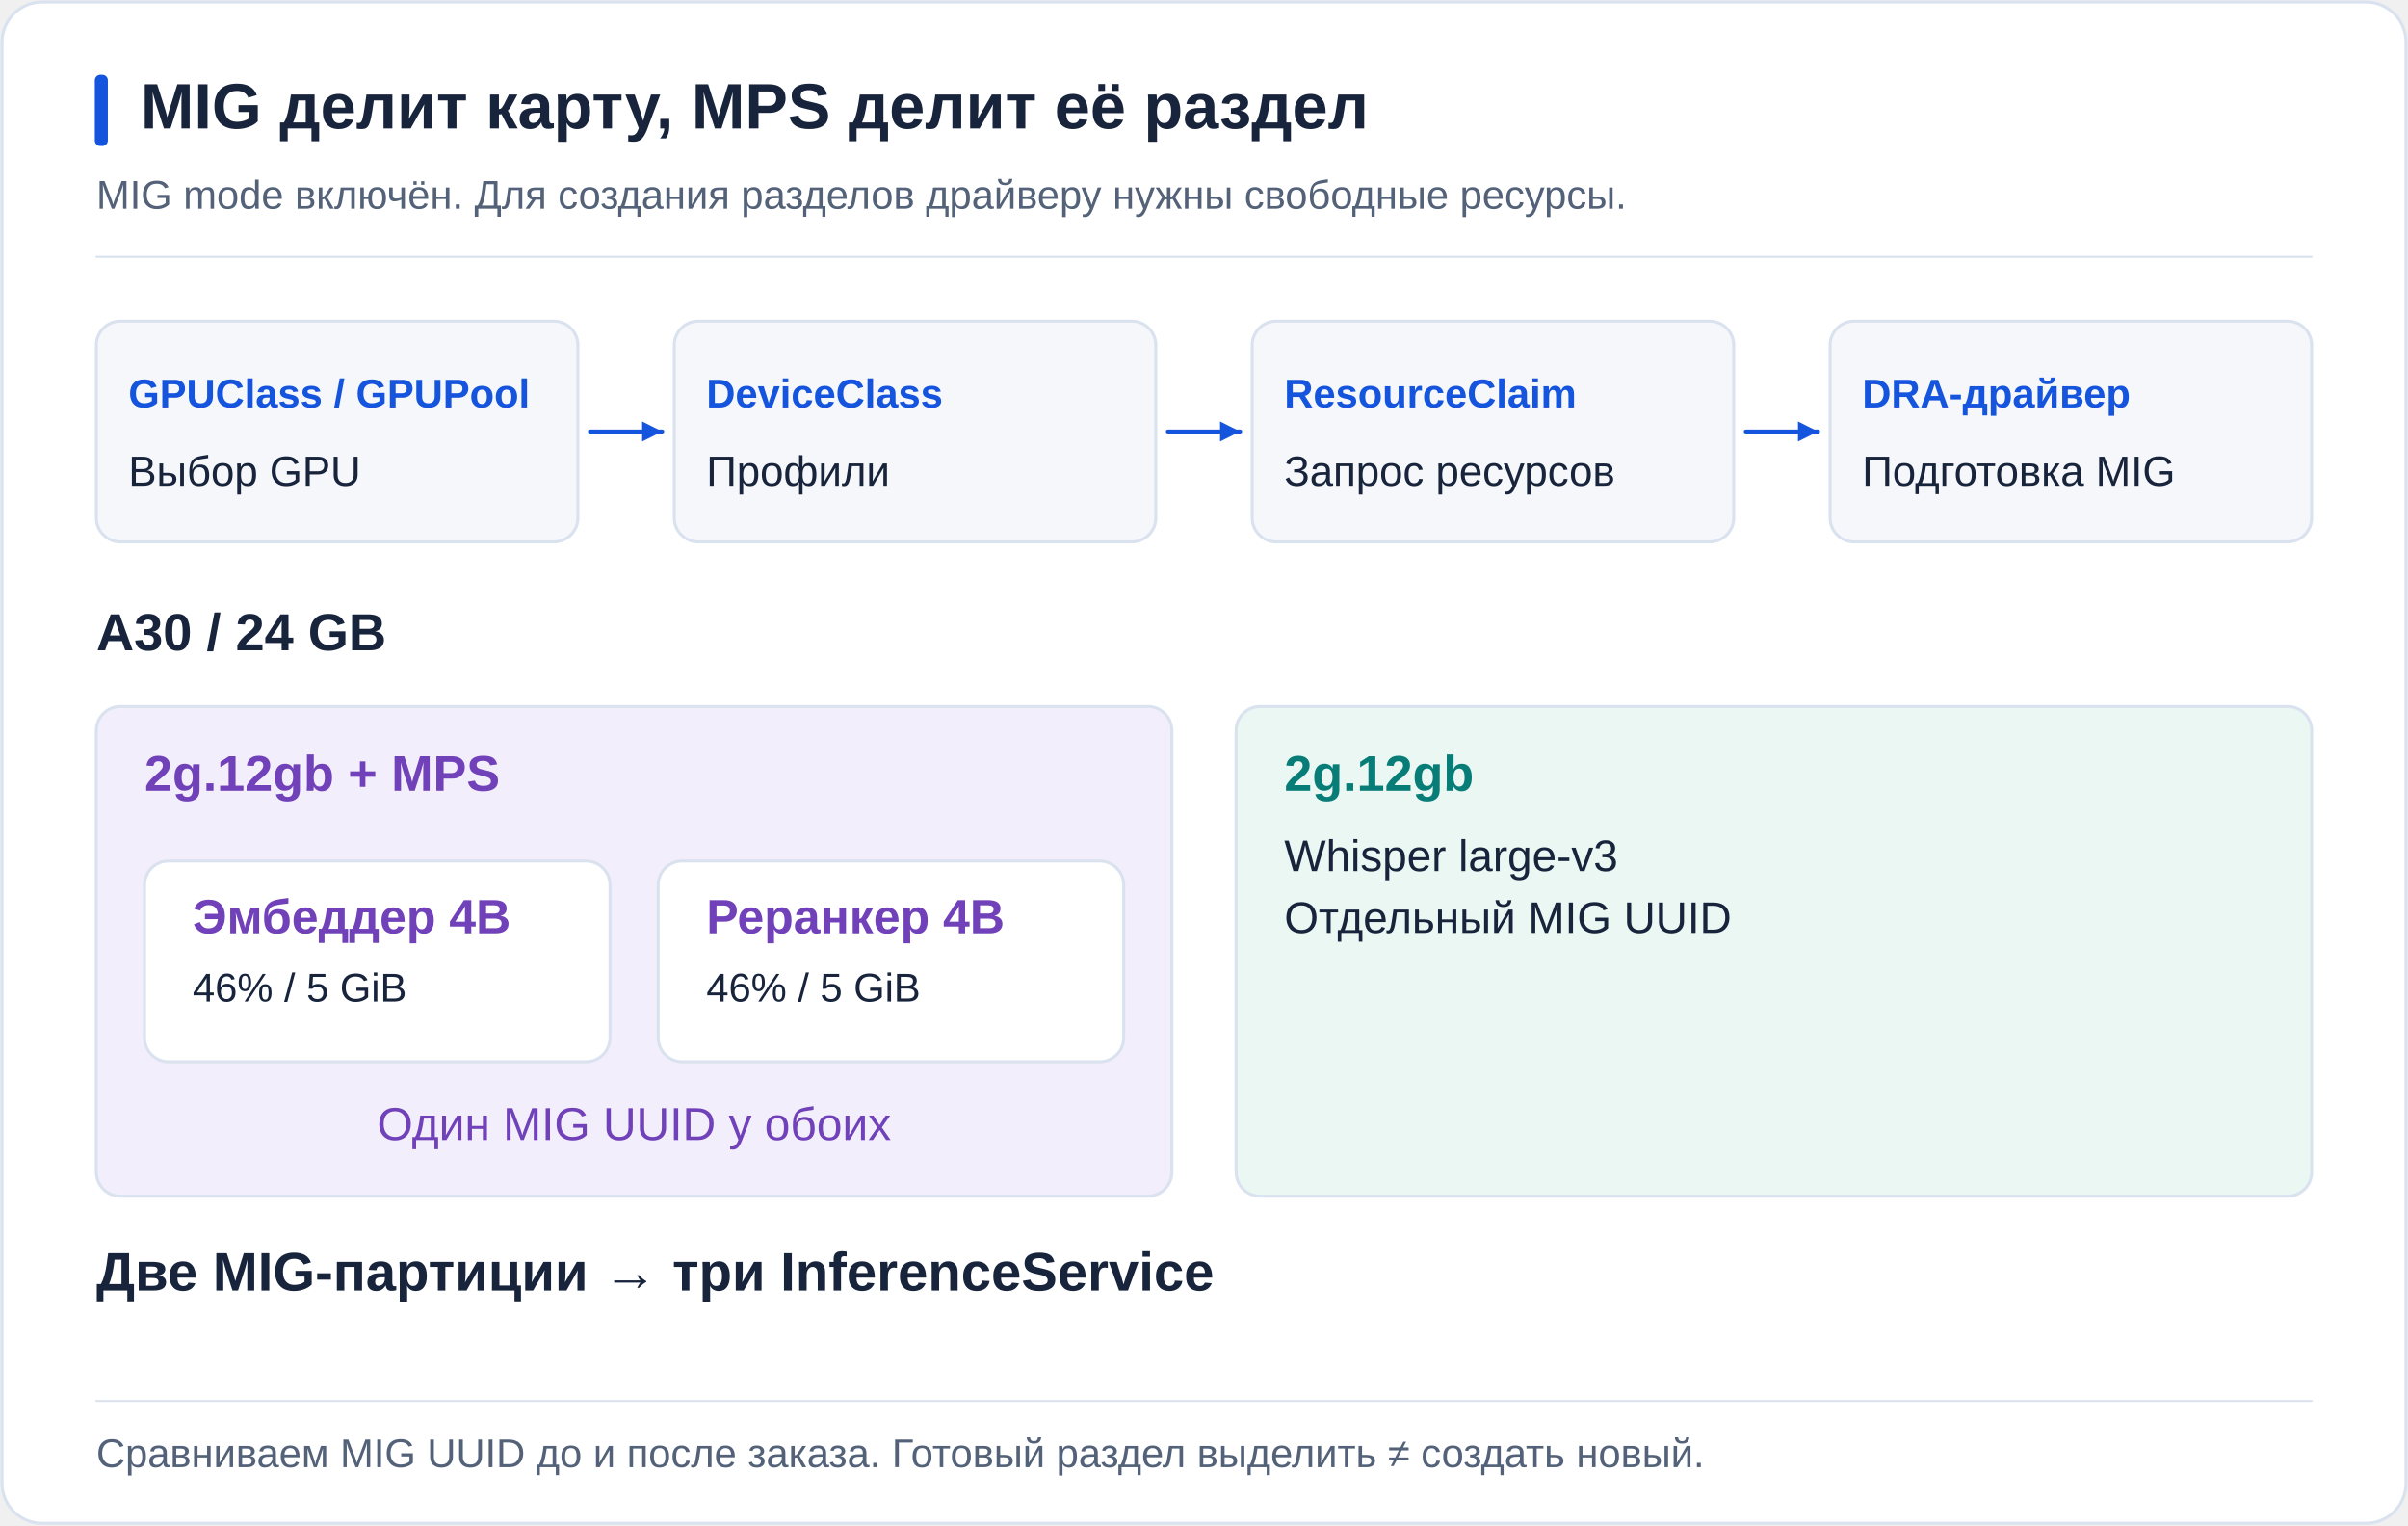
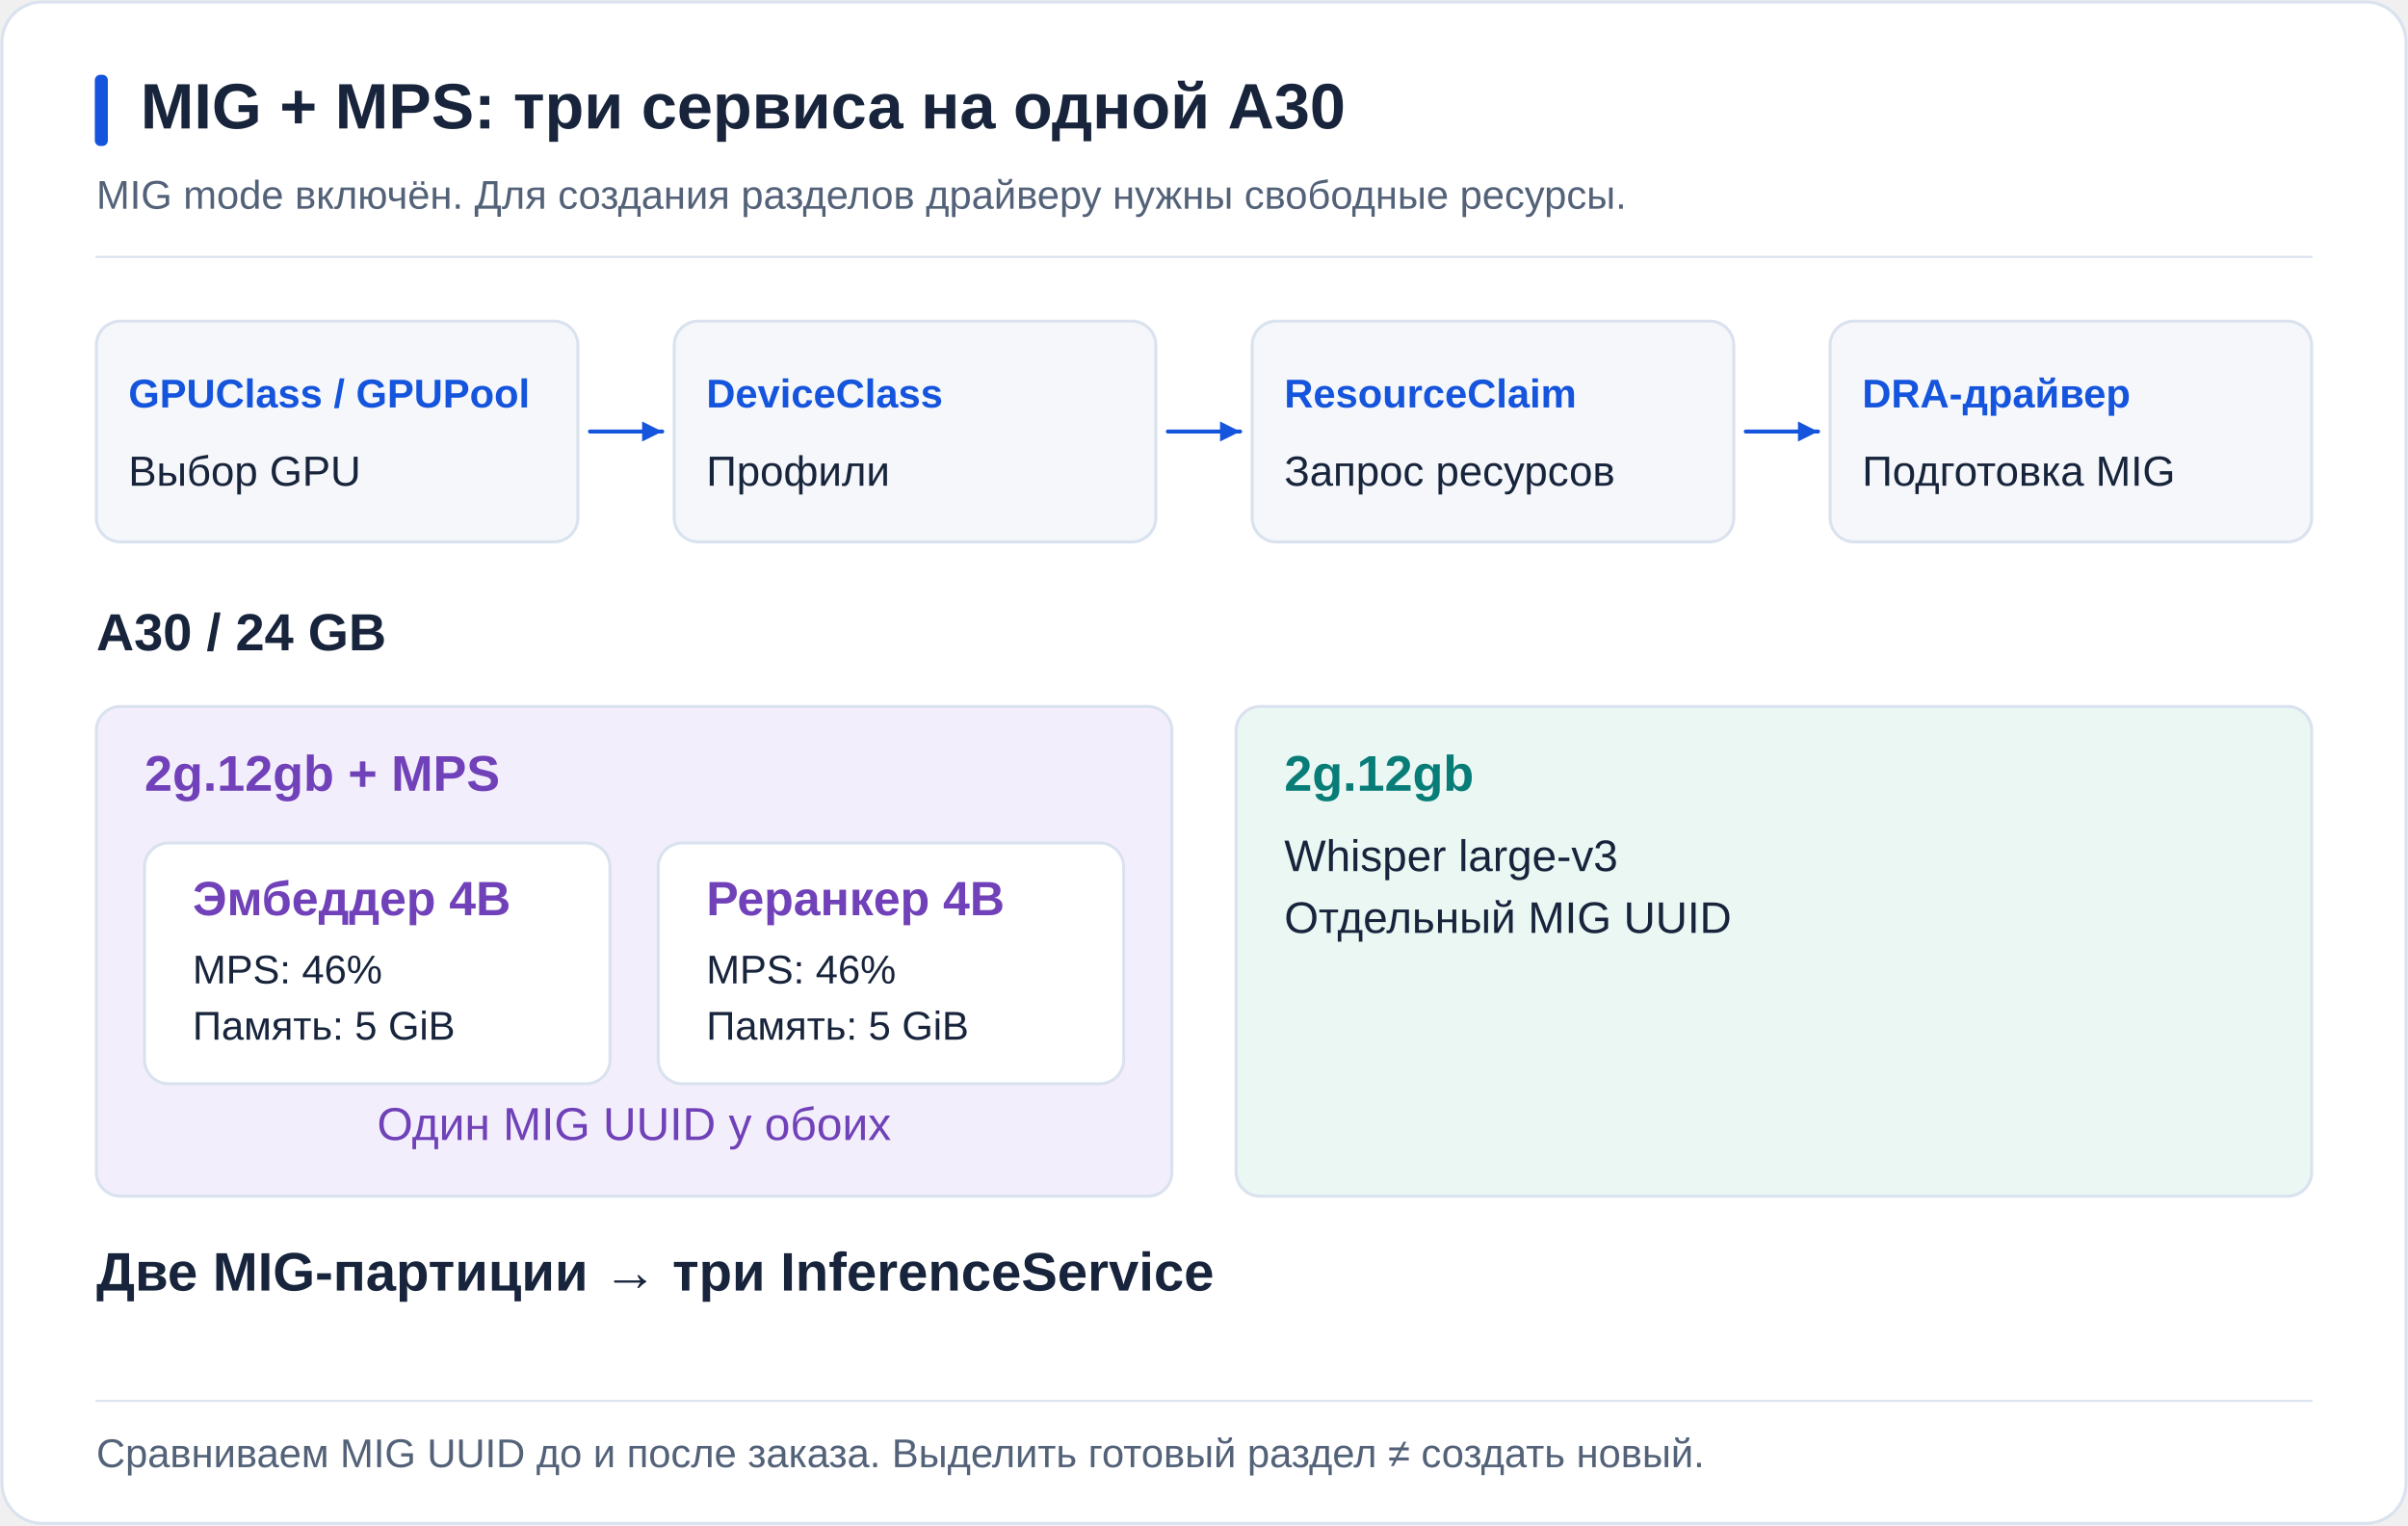
<svg xmlns="http://www.w3.org/2000/svg" width="1200" height="760" viewBox="0 0 1200 760" role="img" aria-labelledby="title desc" data-design="hardfest-v2">
  <defs>
    <marker id="arrow-1554dc" viewBox="0 0 10 10" refX="10" refY="5" markerWidth="10" markerHeight="10" markerUnits="userSpaceOnUse" orient="auto">
      <path d="M0 0 L10 5 L0 10 Z" fill="#1554dc" />
    </marker>
    <marker id="arrow-087d78" viewBox="0 0 10 10" refX="10" refY="5" markerWidth="10" markerHeight="10" markerUnits="userSpaceOnUse" orient="auto">
      <path d="M0 0 L10 5 L0 10 Z" fill="#087d78" />
    </marker>
    <marker id="arrow-7041b8" viewBox="0 0 10 10" refX="10" refY="5" markerWidth="10" markerHeight="10" markerUnits="userSpaceOnUse" orient="auto">
      <path d="M0 0 L10 5 L0 10 Z" fill="#7041b8" />
    </marker>
    <marker id="arrow-536278" viewBox="0 0 10 10" refX="10" refY="5" markerWidth="10" markerHeight="10" markerUnits="userSpaceOnUse" orient="auto">
      <path d="M0 0 L10 5 L0 10 Z" fill="#536278" />
    </marker>
  </defs>
-   <style>text{font-family:Arial,Helvetica,sans-serif;font-variant-numeric:tabular-nums}</style>
+   <style>text{font-family:Arial,Helvetica,sans-serif;font-variant-numeric:tabular-nums}.formula{font-family:"DejaVu Sans Mono",Menlo,Consolas,monospace}</style>
  <rect x="1" y="1" width="1198" height="758" rx="20" fill="#ffffff" stroke="#d9e2ee" stroke-width="1.5" />
  <rect x="48" y="38" width="5" height="34" rx="2" fill="#1554dc" stroke="#1554dc" stroke-width="1.5" />
  <text x="70" y="64" font-size="32" fill="#17243b" text-anchor="start" font-weight="700" data-max-width="1082">
-     <tspan x="70" dy="0">MIG делит карту, MPS делит её раздел</tspan>
+     <tspan x="70" dy="0">MIG + MPS: три сервиса на одной A30</tspan>
  </text>
  <text x="48" y="104" font-size="20" fill="#536278" text-anchor="start" data-max-width="1104">
    <tspan x="48" dy="0">MIG mode включён. Для создания разделов драйверу нужны свободные ресурсы.</tspan>
  </text>
  <path d="M48 128 H1152" fill="none" stroke="#d9e2ee" stroke-width="1" stroke-linejoin="round" stroke-linecap="round" />
  <rect x="48" y="160" width="240" height="110" rx="12" fill="#f5f7fa" stroke="#d9e2ee" stroke-width="1.5" data-node="true" />
  <text x="64" y="203" font-size="20" fill="#1554dc" text-anchor="start" font-weight="700">
    <tspan x="64" dy="0">GPUClass / GPUPool</tspan>
  </text>
  <text x="64" y="242" font-size="21" fill="#17243b" text-anchor="start">
    <tspan x="64" dy="0">Выбор GPU</tspan>
  </text>
  <path d="M294 215.0 L330 215.0" fill="none" stroke="#1554dc" stroke-width="2" stroke-linejoin="round" stroke-linecap="round" marker-end="url(#arrow-1554dc)" data-connector="true" />
  <rect x="336" y="160" width="240" height="110" rx="12" fill="#f5f7fa" stroke="#d9e2ee" stroke-width="1.5" data-node="true" />
  <text x="352" y="203" font-size="20" fill="#1554dc" text-anchor="start" font-weight="700">
    <tspan x="352" dy="0">DeviceClass</tspan>
  </text>
  <text x="352" y="242" font-size="21" fill="#17243b" text-anchor="start">
    <tspan x="352" dy="0">Профили</tspan>
  </text>
  <path d="M582 215.0 L618 215.0" fill="none" stroke="#1554dc" stroke-width="2" stroke-linejoin="round" stroke-linecap="round" marker-end="url(#arrow-1554dc)" data-connector="true" />
  <rect x="624" y="160" width="240" height="110" rx="12" fill="#f5f7fa" stroke="#d9e2ee" stroke-width="1.5" data-node="true" />
  <text x="640" y="203" font-size="20" fill="#1554dc" text-anchor="start" font-weight="700">
    <tspan x="640" dy="0">ResourceClaim</tspan>
  </text>
  <text x="640" y="242" font-size="21" fill="#17243b" text-anchor="start">
    <tspan x="640" dy="0">Запрос ресурсов</tspan>
  </text>
  <path d="M870 215.0 L906 215.0" fill="none" stroke="#1554dc" stroke-width="2" stroke-linejoin="round" stroke-linecap="round" marker-end="url(#arrow-1554dc)" data-connector="true" />
  <rect x="912" y="160" width="240" height="110" rx="12" fill="#f5f7fa" stroke="#d9e2ee" stroke-width="1.5" data-node="true" />
  <text x="928" y="203" font-size="20" fill="#1554dc" text-anchor="start" font-weight="700">
    <tspan x="928" dy="0">DRA-драйвер</tspan>
  </text>
  <text x="928" y="242" font-size="21" fill="#17243b" text-anchor="start">
    <tspan x="928" dy="0">Подготовка MIG</tspan>
  </text>
  <text x="48" y="324" font-size="26" fill="#17243b" text-anchor="start" font-weight="700">
    <tspan x="48" dy="0">A30 / 24 GB</tspan>
  </text>
  <rect x="48" y="352" width="536" height="244" rx="12" fill="#f3eefb" stroke="#d9e2ee" stroke-width="1.5" data-node="true" />
  <text x="72" y="394" font-size="25" fill="#7041b8" text-anchor="start" font-weight="700" data-max-width="488">
    <tspan x="72" dy="0">2g.12gb + MPS</tspan>
  </text>
-   <rect x="72" y="429" width="232" height="100" rx="12" fill="#ffffff" stroke="#d9e2ee" stroke-width="1.5" data-node="true" />
-   <text x="96" y="465" font-size="24" fill="#7041b8" text-anchor="start" font-weight="700" data-max-width="184">
+   <rect x="72" y="420" width="232" height="120" rx="12" fill="#ffffff" stroke="#d9e2ee" stroke-width="1.5" data-node="true" />
+   <text x="96" y="456" font-size="24" fill="#7041b8" text-anchor="start" font-weight="700" data-max-width="184">
    <tspan x="96" dy="0">Эмбеддер 4B</tspan>
  </text>
-   <text x="96" y="499" font-size="20" fill="#17243b" text-anchor="start" data-max-width="184">
-     <tspan x="96" dy="0">46% / 5 GiB</tspan>
+   <text x="96" y="490" font-size="20" fill="#17243b" text-anchor="start" data-max-width="184">
+     <tspan x="96" dy="0">MPS: 46%</tspan>
+     <tspan x="96" dy="28.0">Память: 5 GiB</tspan>
  </text>
-   <rect x="328" y="429" width="232" height="100" rx="12" fill="#ffffff" stroke="#d9e2ee" stroke-width="1.5" data-node="true" />
-   <text x="352" y="465" font-size="24" fill="#7041b8" text-anchor="start" font-weight="700" data-max-width="184">
+   <rect x="328" y="420" width="232" height="120" rx="12" fill="#ffffff" stroke="#d9e2ee" stroke-width="1.5" data-node="true" />
+   <text x="352" y="456" font-size="24" fill="#7041b8" text-anchor="start" font-weight="700" data-max-width="184">
    <tspan x="352" dy="0">Реранкер 4B</tspan>
  </text>
-   <text x="352" y="499" font-size="20" fill="#17243b" text-anchor="start" data-max-width="184">
-     <tspan x="352" dy="0">46% / 5 GiB</tspan>
+   <text x="352" y="490" font-size="20" fill="#17243b" text-anchor="start" data-max-width="184">
+     <tspan x="352" dy="0">MPS: 46%</tspan>
+     <tspan x="352" dy="28.0">Память: 5 GiB</tspan>
  </text>
  <text x="316" y="568" font-size="23" fill="#7041b8" text-anchor="middle">
    <tspan x="316" dy="0">Один MIG UUID у обоих</tspan>
  </text>
  <rect x="616" y="352" width="536" height="244" rx="12" fill="#eaf7f3" stroke="#d9e2ee" stroke-width="1.5" data-node="true" />
  <text x="640" y="394" font-size="25" fill="#087d78" text-anchor="start" font-weight="700" data-max-width="488">
    <tspan x="640" dy="0">2g.12gb</tspan>
  </text>
  <text x="640" y="434" font-size="22" fill="#17243b" text-anchor="start" data-max-width="488">
    <tspan x="640" dy="0">Whisper large-v3</tspan>
    <tspan x="640" dy="30.8">Отдельный MIG UUID</tspan>
  </text>
  <text x="48" y="643" font-size="27" fill="#17243b" text-anchor="start" font-weight="700">
    <tspan x="48" dy="0">Две MIG-партиции → три InferenceService</tspan>
  </text>
  <path d="M48 698 H1152" fill="none" stroke="#d9e2ee" stroke-width="1" stroke-linejoin="round" stroke-linecap="round" />
  <text x="48" y="731" font-size="20" fill="#536278" text-anchor="start" data-max-width="1104">
-     <tspan x="48" dy="0">Сравниваем MIG UUID до и после заказа. Готовый раздел выделить ≠ создать новый.</tspan>
+     <tspan x="48" dy="0">Сравниваем MIG UUID до и после заказа. Выделить готовый раздел ≠ создать новый.</tspan>
  </text>
</svg>
